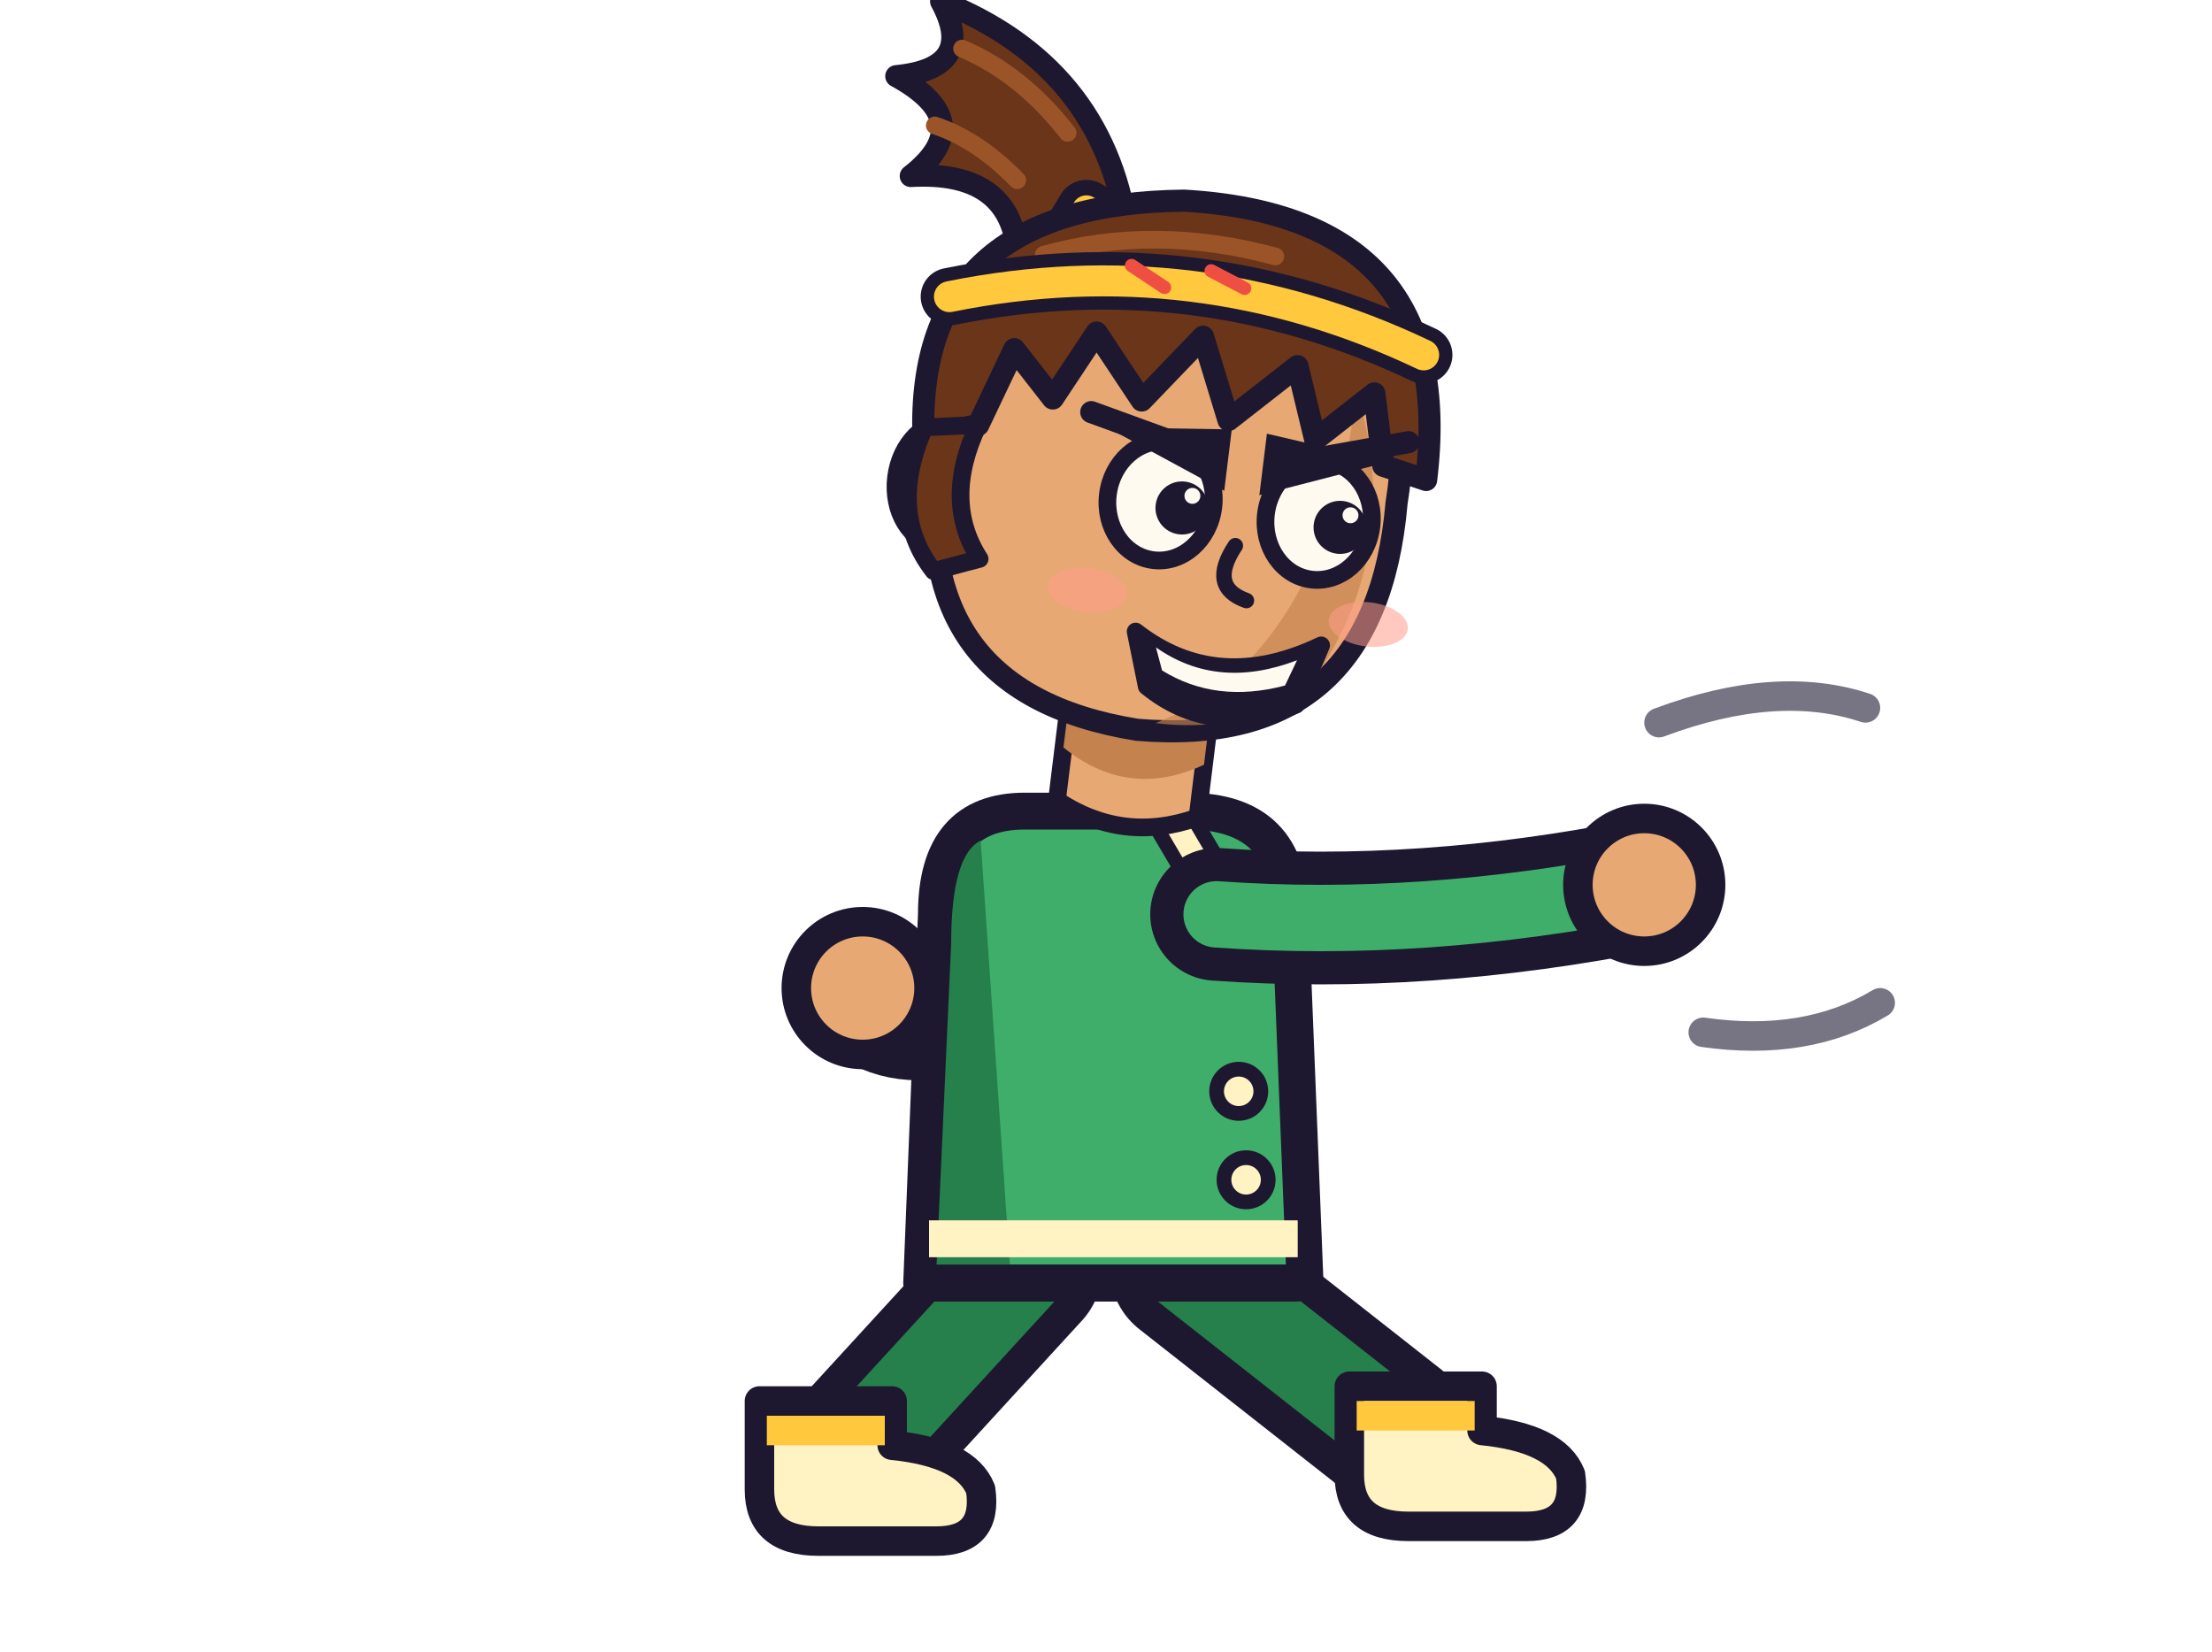
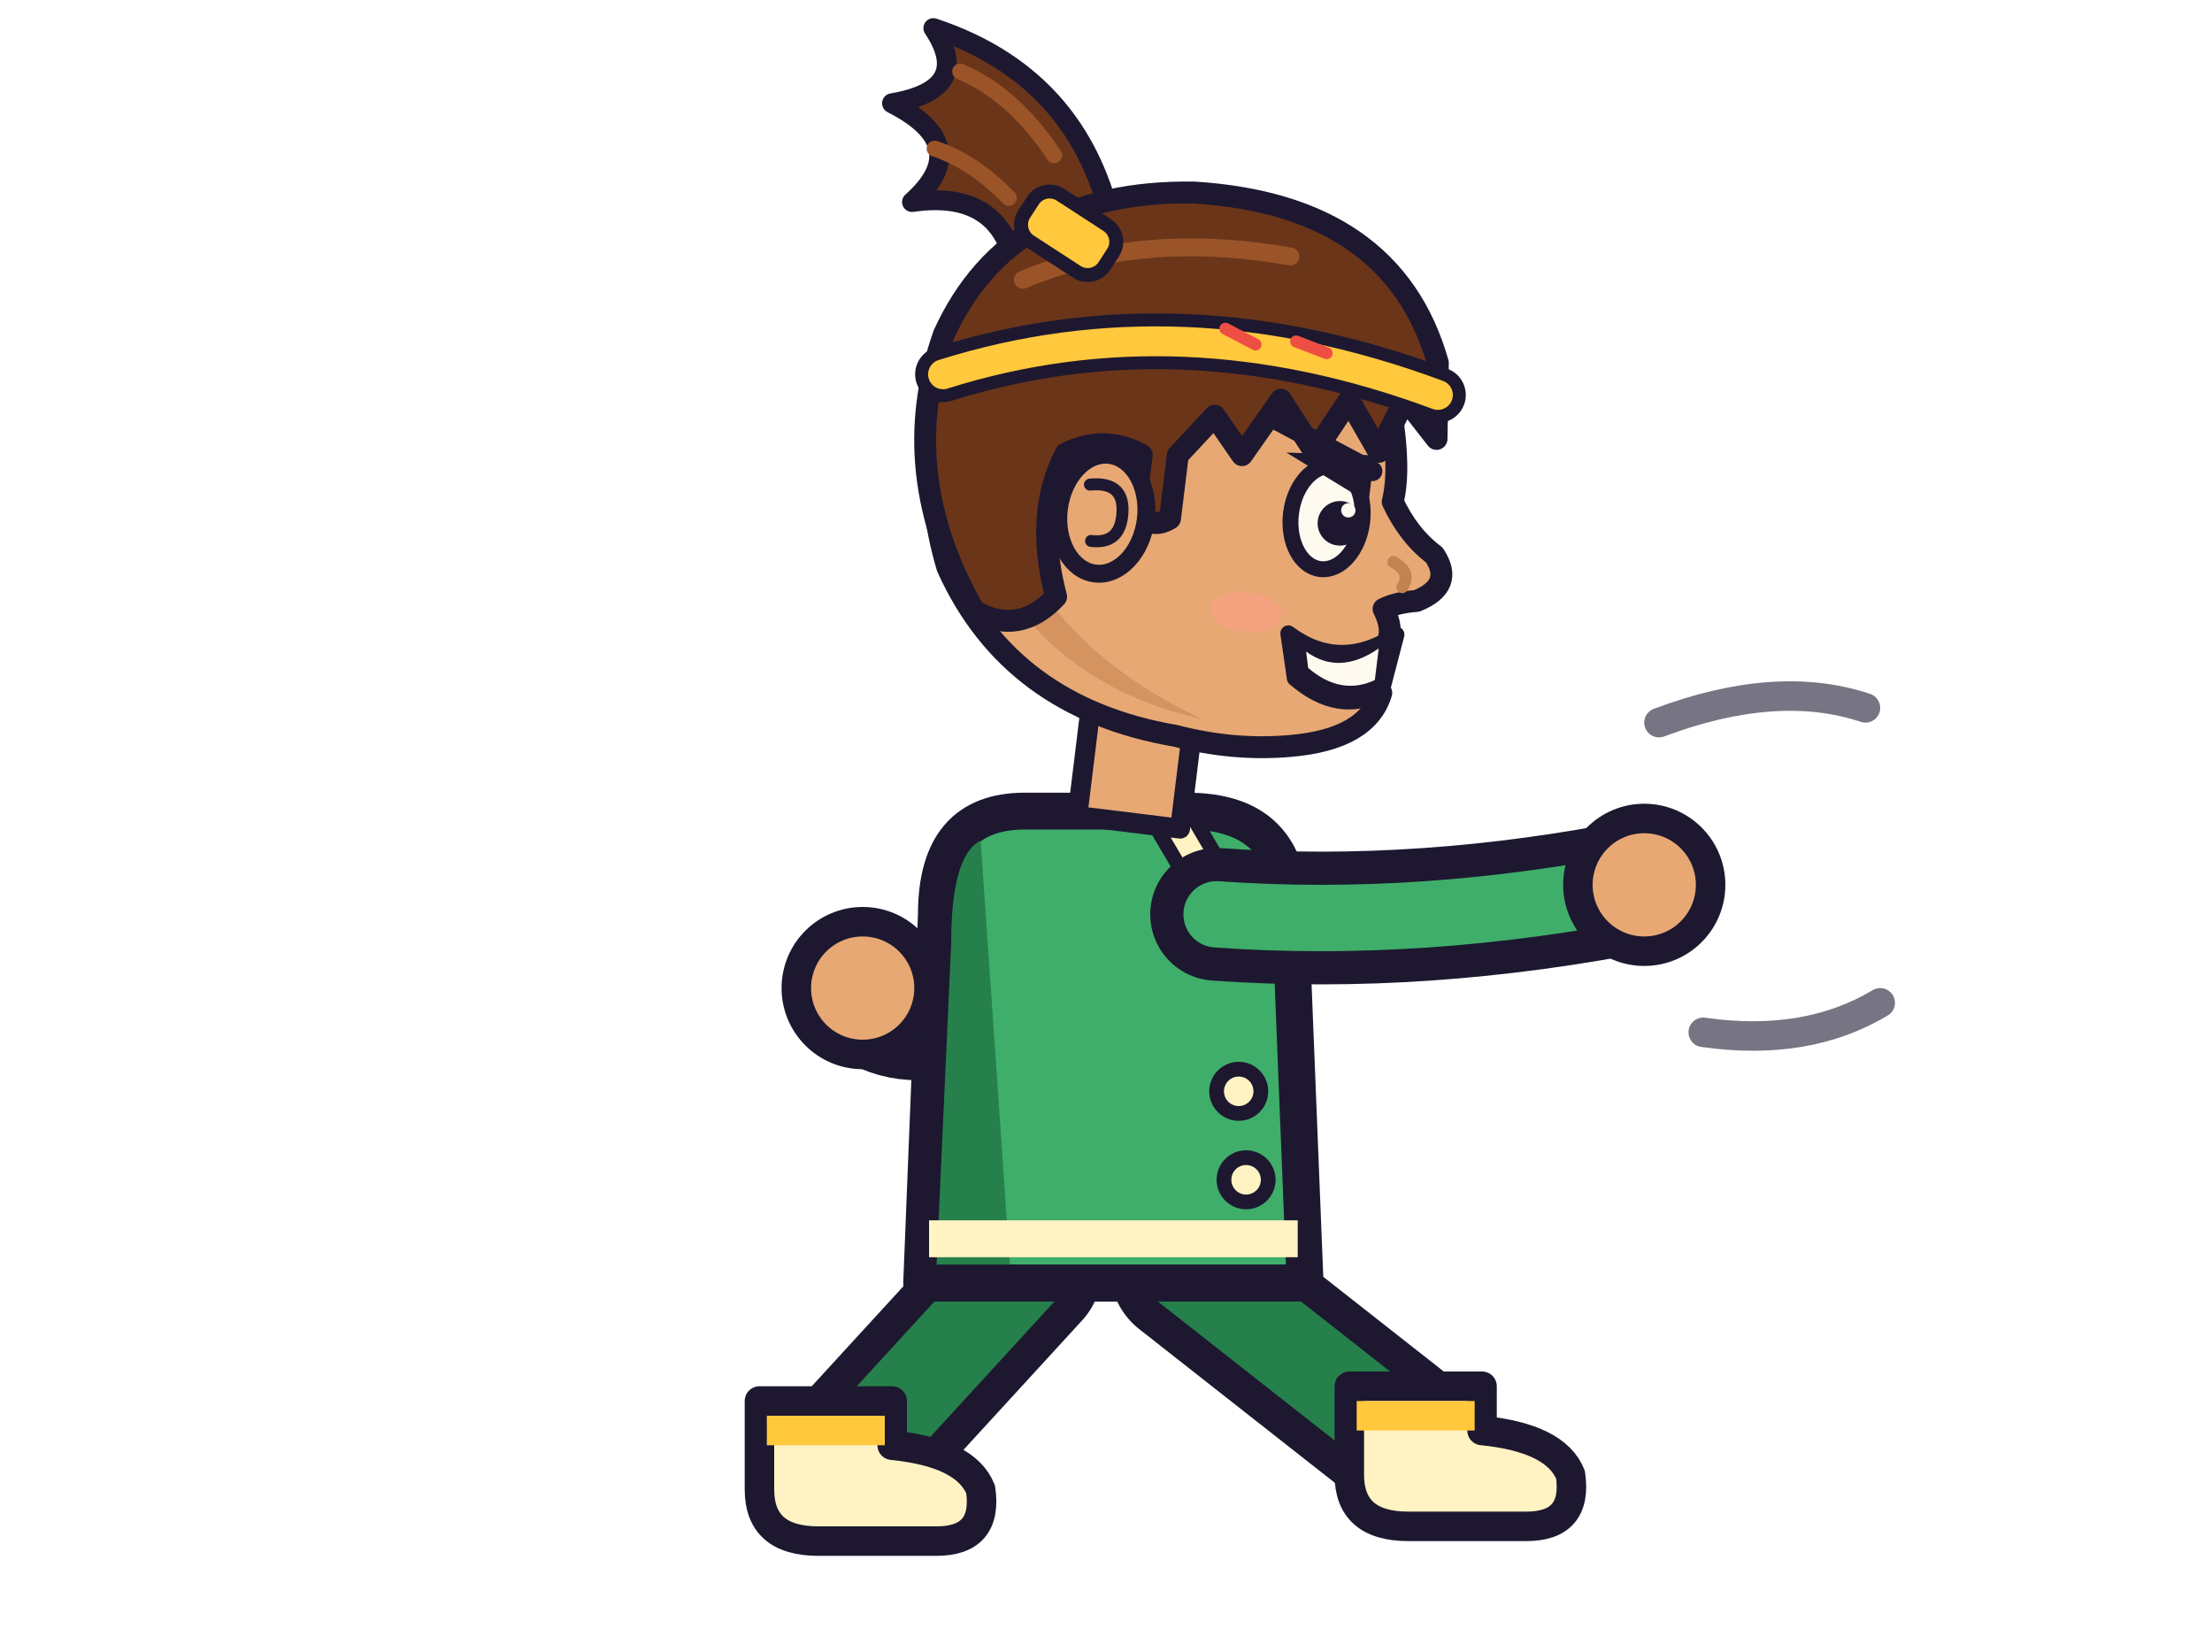
<svg xmlns="http://www.w3.org/2000/svg" viewBox="0 0 300 224" width="300" height="224">
  <g transform="translate(75 0)">
    <path d="M72 124 Q54 142 44 136" fill="none" stroke="#1d1830" stroke-width="18" stroke-linecap="round" stroke-linejoin="round" />
    <path d="M72 124 Q54 142 44 136" fill="none" stroke="#26804b" stroke-width="9" stroke-linecap="round" stroke-linejoin="round" />
    <circle cx="42" cy="134" r="9" fill="#e7a874" stroke="#1d1830" stroke-width="4" />
    <path d="M64 172 L42 196" fill="none" stroke="#1d1830" stroke-width="21" stroke-linecap="round" stroke-linejoin="round" />
    <path d="M64 172 L42 196" fill="none" stroke="#26804b" stroke-width="12" stroke-linecap="round" stroke-linejoin="round" />
    <path d="M86 172 L114 194" fill="none" stroke="#1d1830" stroke-width="21" stroke-linecap="round" stroke-linejoin="round" />
    <path d="M86 172 L114 194" fill="none" stroke="#26804b" stroke-width="12" stroke-linecap="round" stroke-linejoin="round" />
    <path d="M28 190 L28 202 Q28 209 36 209 L52 209 Q59 209 58 202 Q56 197 46 196 L46 190 Z" fill="#fff3c4" stroke="#1d1830" stroke-width="4" stroke-linejoin="round" />
    <path d="M29 194 L45 194" stroke="#ffc83d" stroke-width="4" />
    <path d="M108 188 L108 200 Q108 207 116 207 L132 207 Q139 207 138 200 Q136 195 126 194 L126 188 Z" fill="#fff3c4" stroke="#1d1830" stroke-width="4" stroke-linejoin="round" />
    <path d="M109 192 L125 192" stroke="#ffc83d" stroke-width="4" />
    <path d="M52 124 Q52 110 64 110 L86 110 Q100 110 100 124 L102 174 L50 174 Z" fill="#3fae6a" stroke="#1d1830" stroke-width="5" stroke-linejoin="round" />
    <path d="M58 114 Q54 116 54 128 L52 172 L62 172 Z" fill="#26804b" />
    <path d="M84 111 L94 128" fill="none" stroke="#1d1830" stroke-width="7" stroke-linecap="round" />
    <path d="M84 111 L94 128" fill="none" stroke="#fff3c4" stroke-width="3" stroke-linecap="round" />
    <g fill="#fff3c4" stroke="#1d1830" stroke-width="2">
      <circle cx="93" cy="148" r="3" />
      <circle cx="94" cy="160" r="3" />
    </g>
    <path d="M51 168 L101 168" stroke="#fff3c4" stroke-width="5" />
    <path d="M51 174 L101 174" stroke="#1d1830" stroke-width="5" />
    <path d="M90 124 Q118 126 148 120" fill="none" stroke="#1d1830" stroke-width="18" stroke-linecap="round" stroke-linejoin="round" />
    <path d="M90 124 Q118 126 148 120" fill="none" stroke="#3fae6a" stroke-width="9" stroke-linecap="round" stroke-linejoin="round" />
    <circle cx="148" cy="120" r="9" fill="#e7a874" stroke="#1d1830" stroke-width="4" />
    <g transform="translate(23 2) rotate(7 60 66) scale(0.6)">
-       <g>
-         <g transform="translate(196 0) scale(-1 1)">
-           <g fill="#6b3519" stroke="#1d1830" stroke-width="5" stroke-linejoin="round" stroke-linecap="round">
-             <path d="M112 50 Q122 14 160 4 Q150 18 168 22 Q148 30 162 44 Q140 40 136 58 Z" />
-           </g>
-           <path d="M128 30 Q140 18 154 14 M138 42 Q148 34 158 32" fill="none" stroke="#9a5428" stroke-width="4" stroke-linecap="round" />
-           <rect x="106" y="44" width="22" height="14" rx="5" fill="#ffc83d" stroke="#1d1830" stroke-width="3.5" stroke-linejoin="round" stroke-linecap="round" transform="rotate(-24 117 51)" />
+       <g transform="translate(8 12) scale(0.9)">
+         <path d="M90 146 L90 190 L116 190 L116 146 Z" fill="#e7a874" stroke="#1d1830" stroke-width="5" stroke-linejoin="round" stroke-linecap="round" />
+         <path d="M93 150 L113 150 L113 162 Q102 168 93 160 Z" fill="#c4824f" opacity="0.7" />
+         <path d="M112 167 Q70 165 50 132 Q36 100 50 70 Q70 40 104 40 Q146 42 156 80 Q160 94 159 102 Q164 110 171 114 Q177 121 168 126 Q163 127 160 129 Q164 135 161 139 Q158 144 162 150 Q160 162 141 166 Q127 169 112 167 Z" fill="#e7a874" stroke="#1d1830" stroke-width="5.5" stroke-linejoin="round" stroke-linecap="round" />
+         <path d="M58 126 Q78 158 118 162 Q82 150 66 124 Z" fill="#c4824f" opacity="0.55" />
+         <path d="M161 117 Q166 119 164 123" fill="none" stroke="#c4824f" stroke-width="3" stroke-linecap="round" />
+         <g fill="#6b3519" stroke="#1d1830" stroke-width="5" stroke-linejoin="round" stroke-linecap="round">
+           <path d="M82 46 Q70 6 30 -2 Q42 12 22 18 Q44 26 30 42 Q52 36 58 56 Z" />
+         </g>
+         <path d="M64 26 Q52 12 38 8 M54 38 Q44 30 34 28" fill="none" stroke="#9a5428" stroke-width="4" stroke-linecap="round" />
+         <path d="M58 142 Q34 110 42 74 Q54 36 100 31 Q150 28 166 66 L168 85 L159 76 L154 90 L145 78 L138 92 L128 80 L120 95 L112 86 L104 97 L104 113 Q99 117 95 111 L95 98 Q85 94 76 100 Q70 116 78 136 Q70 147 58 142 Z" fill="#6b3519" stroke="#1d1830" stroke-width="5.5" stroke-linejoin="round" stroke-linecap="round" />
+         <path d="M60 58 Q88 42 126 44" fill="none" stroke="#9a5428" stroke-width="4.5" stroke-linecap="round" />
+         <path d="M43 84 Q100 58 167 74" fill="none" stroke="#1d1830" stroke-width="14" stroke-linecap="round" />
+         <path d="M43 84 Q100 58 167 74" fill="none" stroke="#ffc83d" stroke-width="7.5" stroke-linecap="round" />
+         <path d="M112 64 L120 67 M130 65 L138 67" stroke="#ef4f43" stroke-width="3" stroke-linecap="round" />
+         <rect x="58" y="38" width="24" height="14" rx="5" fill="#ffc83d" stroke="#1d1830" stroke-width="3.5" stroke-linejoin="round" stroke-linecap="round" transform="rotate(26 70 45)" />
+         <g>
+           <ellipse cx="87" cy="114" rx="11" ry="15" fill="#e7a874" stroke="#1d1830" stroke-width="4.5" stroke-linejoin="round" stroke-linecap="round" />
+           <path d="M83 107 Q92 105 92 114 Q92 121 85 121" fill="none" stroke="#1d1830" stroke-width="3" stroke-linecap="round" />
        </g>
        <g>
-           <path d="M84 150 L84 180 Q100 188 116 180 L116 150 Z" fill="#e7a874" stroke="#1d1830" stroke-width="4" stroke-linejoin="round" stroke-linecap="round" />
-           <path d="M84 158 Q100 170 116 158 L116 168 Q100 178 84 168 Z" fill="#c4824f" />
+           <ellipse cx="143" cy="108" rx="9" ry="13" fill="#fffaf0" stroke="#1d1830" stroke-width="4" stroke-linejoin="round" stroke-linecap="round" />
+           <circle cx="146.5" cy="109" r="5.6" fill="#1d1830" />
+           <circle cx="148.2" cy="105.5" r="1.8" fill="#fffaf0" />
+           <path d="M131 93 L153 103 L153 91 Z" fill="#1d1830" />
        </g>
-         <ellipse cx="50" cy="112" rx="11" ry="14" fill="#e7a874" stroke="#1d1830" stroke-width="4" stroke-linejoin="round" stroke-linecap="round" />
-         <path d="M48 104 Q46 52 100 48 Q154 52 152 104 Q154 160 100 162 Q46 160 48 104 Z" fill="#e7a874" stroke="#1d1830" stroke-width="5" stroke-linejoin="round" stroke-linecap="round" />
-         <path d="M140 80 Q156 116 136 150 Q122 160 104 160 Q140 140 140 80 Z" fill="#c4824f" opacity="0.65" />
-         <path d="M44 102 Q36 50 96 42 Q158 38 158 98 L148 96 L144 80 L132 92 L126 76 L112 90 L104 72 L92 88 L80 74 L72 90 L62 80 L56 98 Z" fill="#6b3519" stroke="#1d1830" stroke-width="5" stroke-linejoin="round" stroke-linecap="round" />
-         <path d="M44 100 Q38 120 50 132 L60 128 Q50 116 56 98 Z" fill="#6b3519" stroke="#1d1830" stroke-width="4" stroke-linejoin="round" stroke-linecap="round" />
-         <path d="M66 58 Q90 48 118 52" fill="none" stroke="#9a5428" stroke-width="4" stroke-linecap="round" />
-         <path d="M46 70 Q100 52 154 70" fill="none" stroke="#1d1830" stroke-width="13" stroke-linecap="round" />
-         <path d="M46 70 Q100 52 154 70" fill="none" stroke="#ffc83d" stroke-width="7" stroke-linecap="round" />
-         <path d="M86 58 L94 62 M104 57 L112 60" stroke="#ef4f43" stroke-width="3" stroke-linecap="round" />
-         <g transform="translate(17 0)">
-           <g>
-             <ellipse cx="82" cy="110" rx="12" ry="13.5" fill="#fffaf0" stroke="#1d1830" stroke-width="4" stroke-linejoin="round" stroke-linecap="round" />
-             <ellipse cx="118" cy="110" rx="12" ry="13.5" fill="#fffaf0" stroke="#1d1830" stroke-width="4" stroke-linejoin="round" stroke-linecap="round" />
-             <circle cx="87" cy="111" r="6" fill="#1d1830" />
-             <circle cx="123" cy="111" r="6" fill="#1d1830" />
-             <circle cx="89" cy="108" r="1.8" fill="#fffaf0" />
-             <circle cx="125" cy="108" r="1.8" fill="#fffaf0" />
-             <g>
-               <path d="M68 95 L96 106 L96 92 Z" fill="#1d1830" />
-               <path d="M132 95 L104 106 L104 92 Z" fill="#1d1830" />
-             </g>
-           </g>
-           <path d="M64 92 L90 98 M110 98 L136 90" fill="none" stroke="#1d1830" stroke-width="5" stroke-linejoin="round" stroke-linecap="round" />
-           <g fill="#ff9d8a" opacity="0.55">
-             <ellipse cx="68" cy="132" rx="9" ry="5" />
-             <ellipse cx="132" cy="132" rx="9" ry="5" />
-           </g>
-           <path d="M100 118 Q95 128 104 130" fill="none" stroke="#1d1830" stroke-width="3.5" stroke-linejoin="round" stroke-linecap="round" />
-           <g>
-             <path d="M80 140 Q100 152 122 138 L118 152 Q100 162 84 152 Z" fill="#1d1830" stroke="#1d1830" stroke-width="4" stroke-linejoin="round" stroke-linecap="round" />
-             <path d="M85 143 Q100 151 117 142 L115 148 Q100 154 87 148 Z" fill="#fffaf0" />
-           </g>
+         <path d="M127 85 L153 95" fill="none" stroke="#1d1830" stroke-width="5" stroke-linejoin="round" stroke-linecap="round" />
+         <ellipse cx="126" cy="134" rx="9" ry="5" fill="#ff9d8a" opacity="0.55" />
+         <g>
+           <path d="M164 135 Q151 146 137 138 L140 149 Q152 157 162 150 Z" fill="#1d1830" stroke="#1d1830" stroke-width="4" stroke-linejoin="round" stroke-linecap="round" />
+           <path d="M160 139 Q151 147 142 142 L143 146 Q152 152 160 147 Z" fill="#fffaf0" />
        </g>
      </g>
    </g>
    <g fill="none" stroke="#1d1830" stroke-width="4" stroke-linecap="round" opacity="0.6">
      <path d="M150 98 Q166 92 178 96" />
      <path d="M156 140 Q170 142 180 136" />
    </g>
  </g>
</svg>
